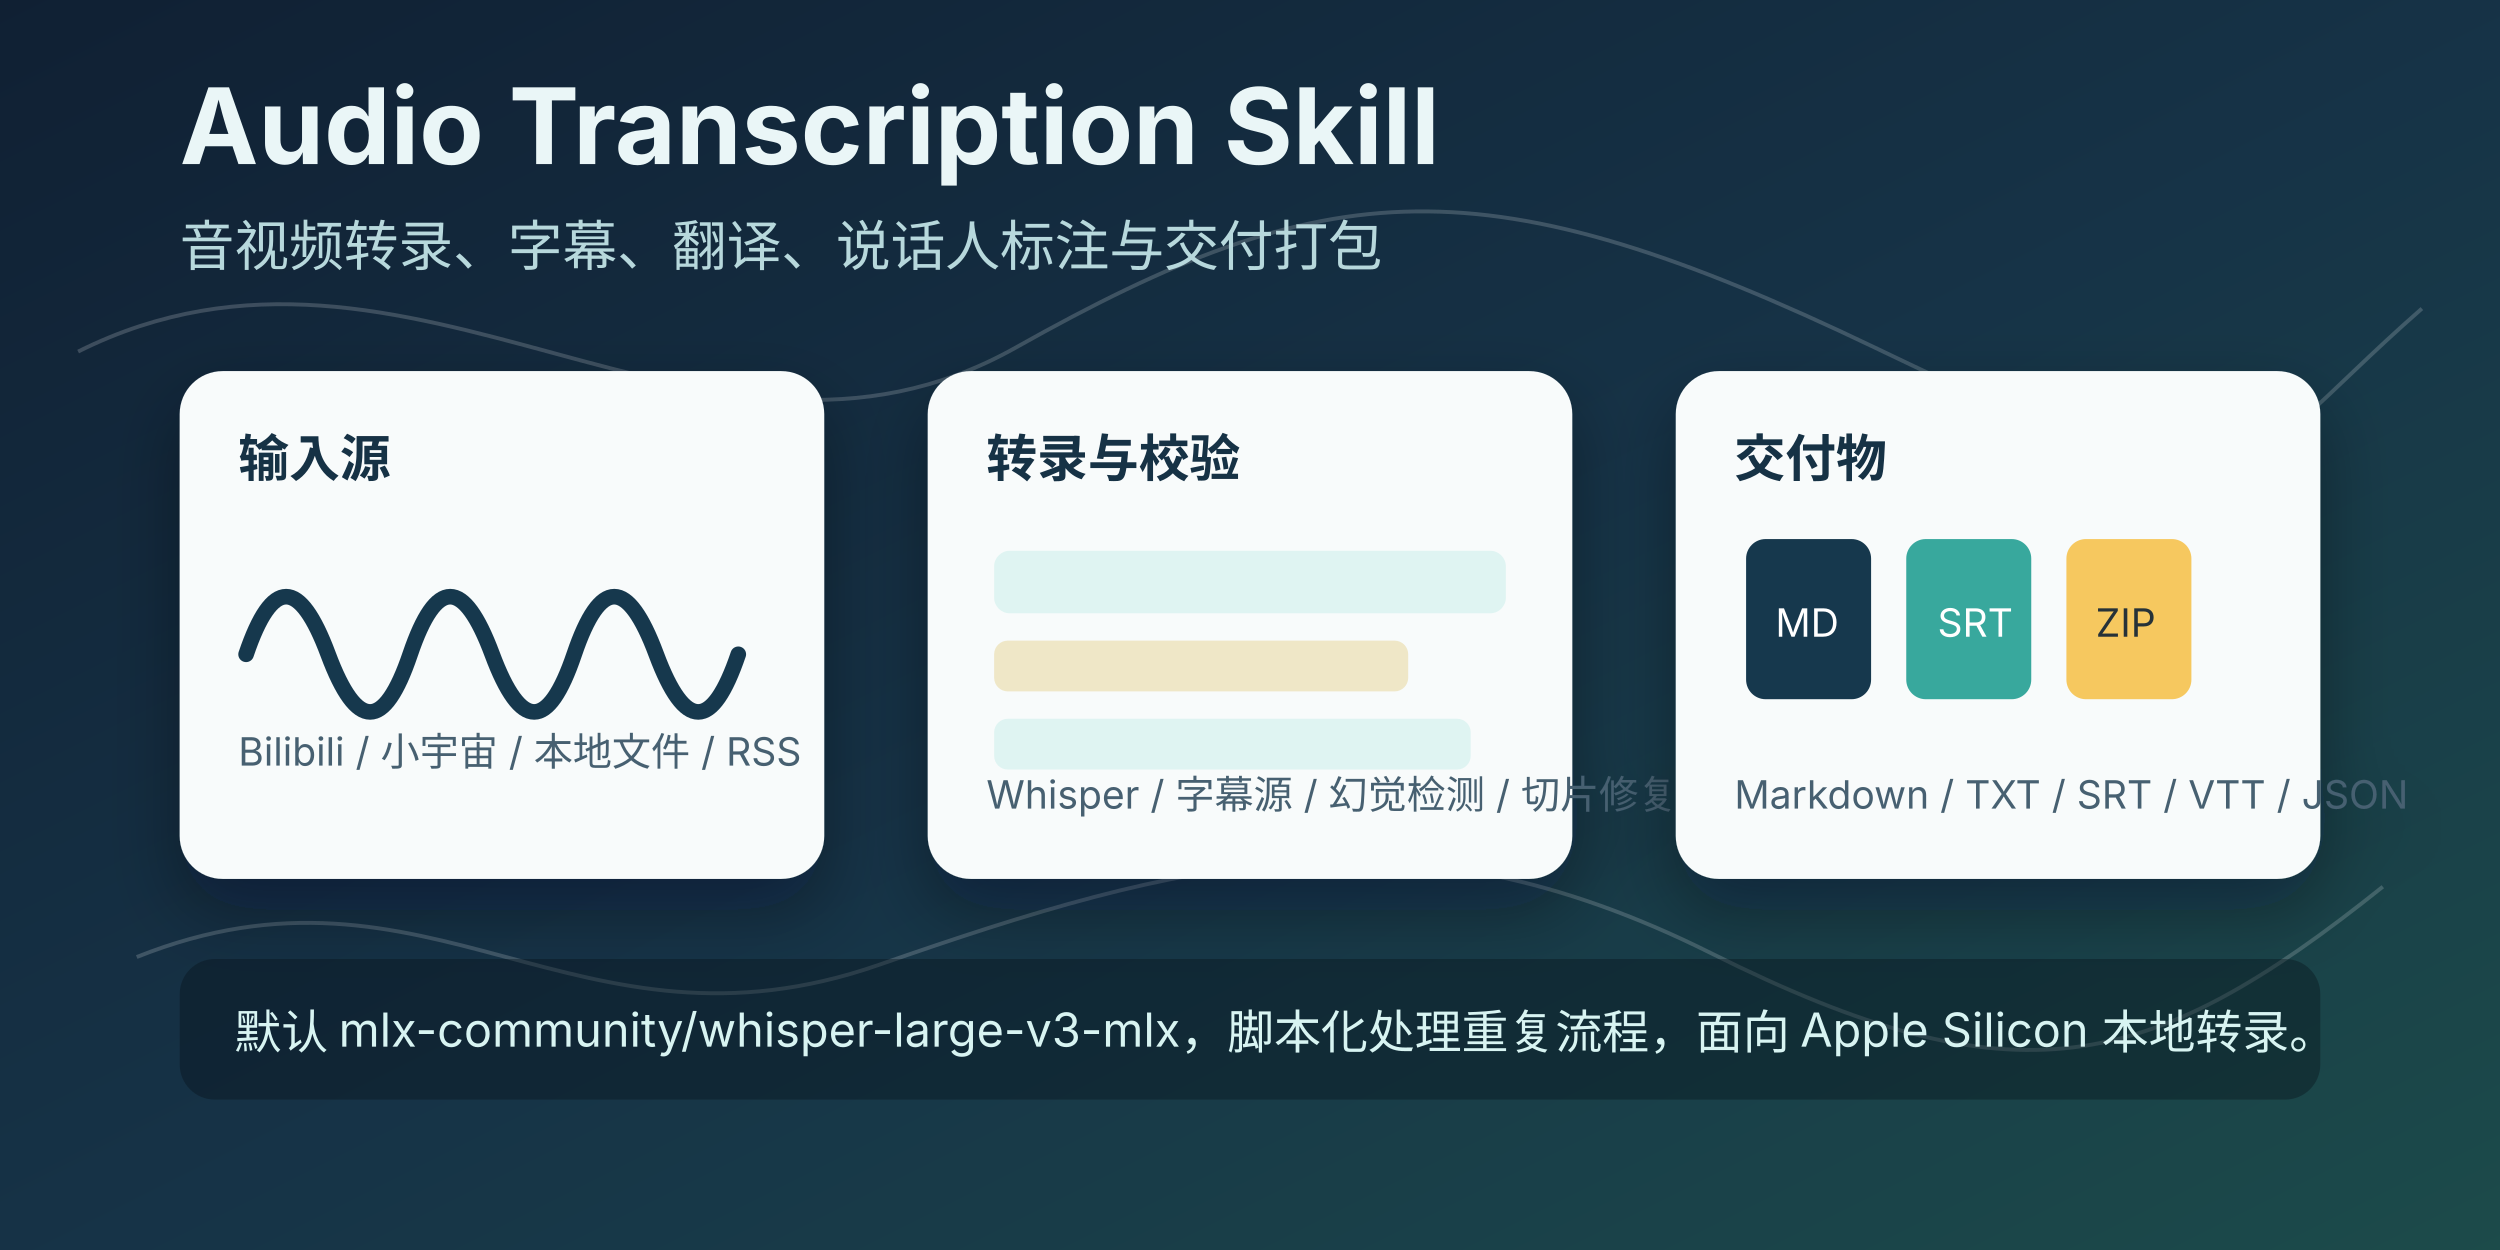
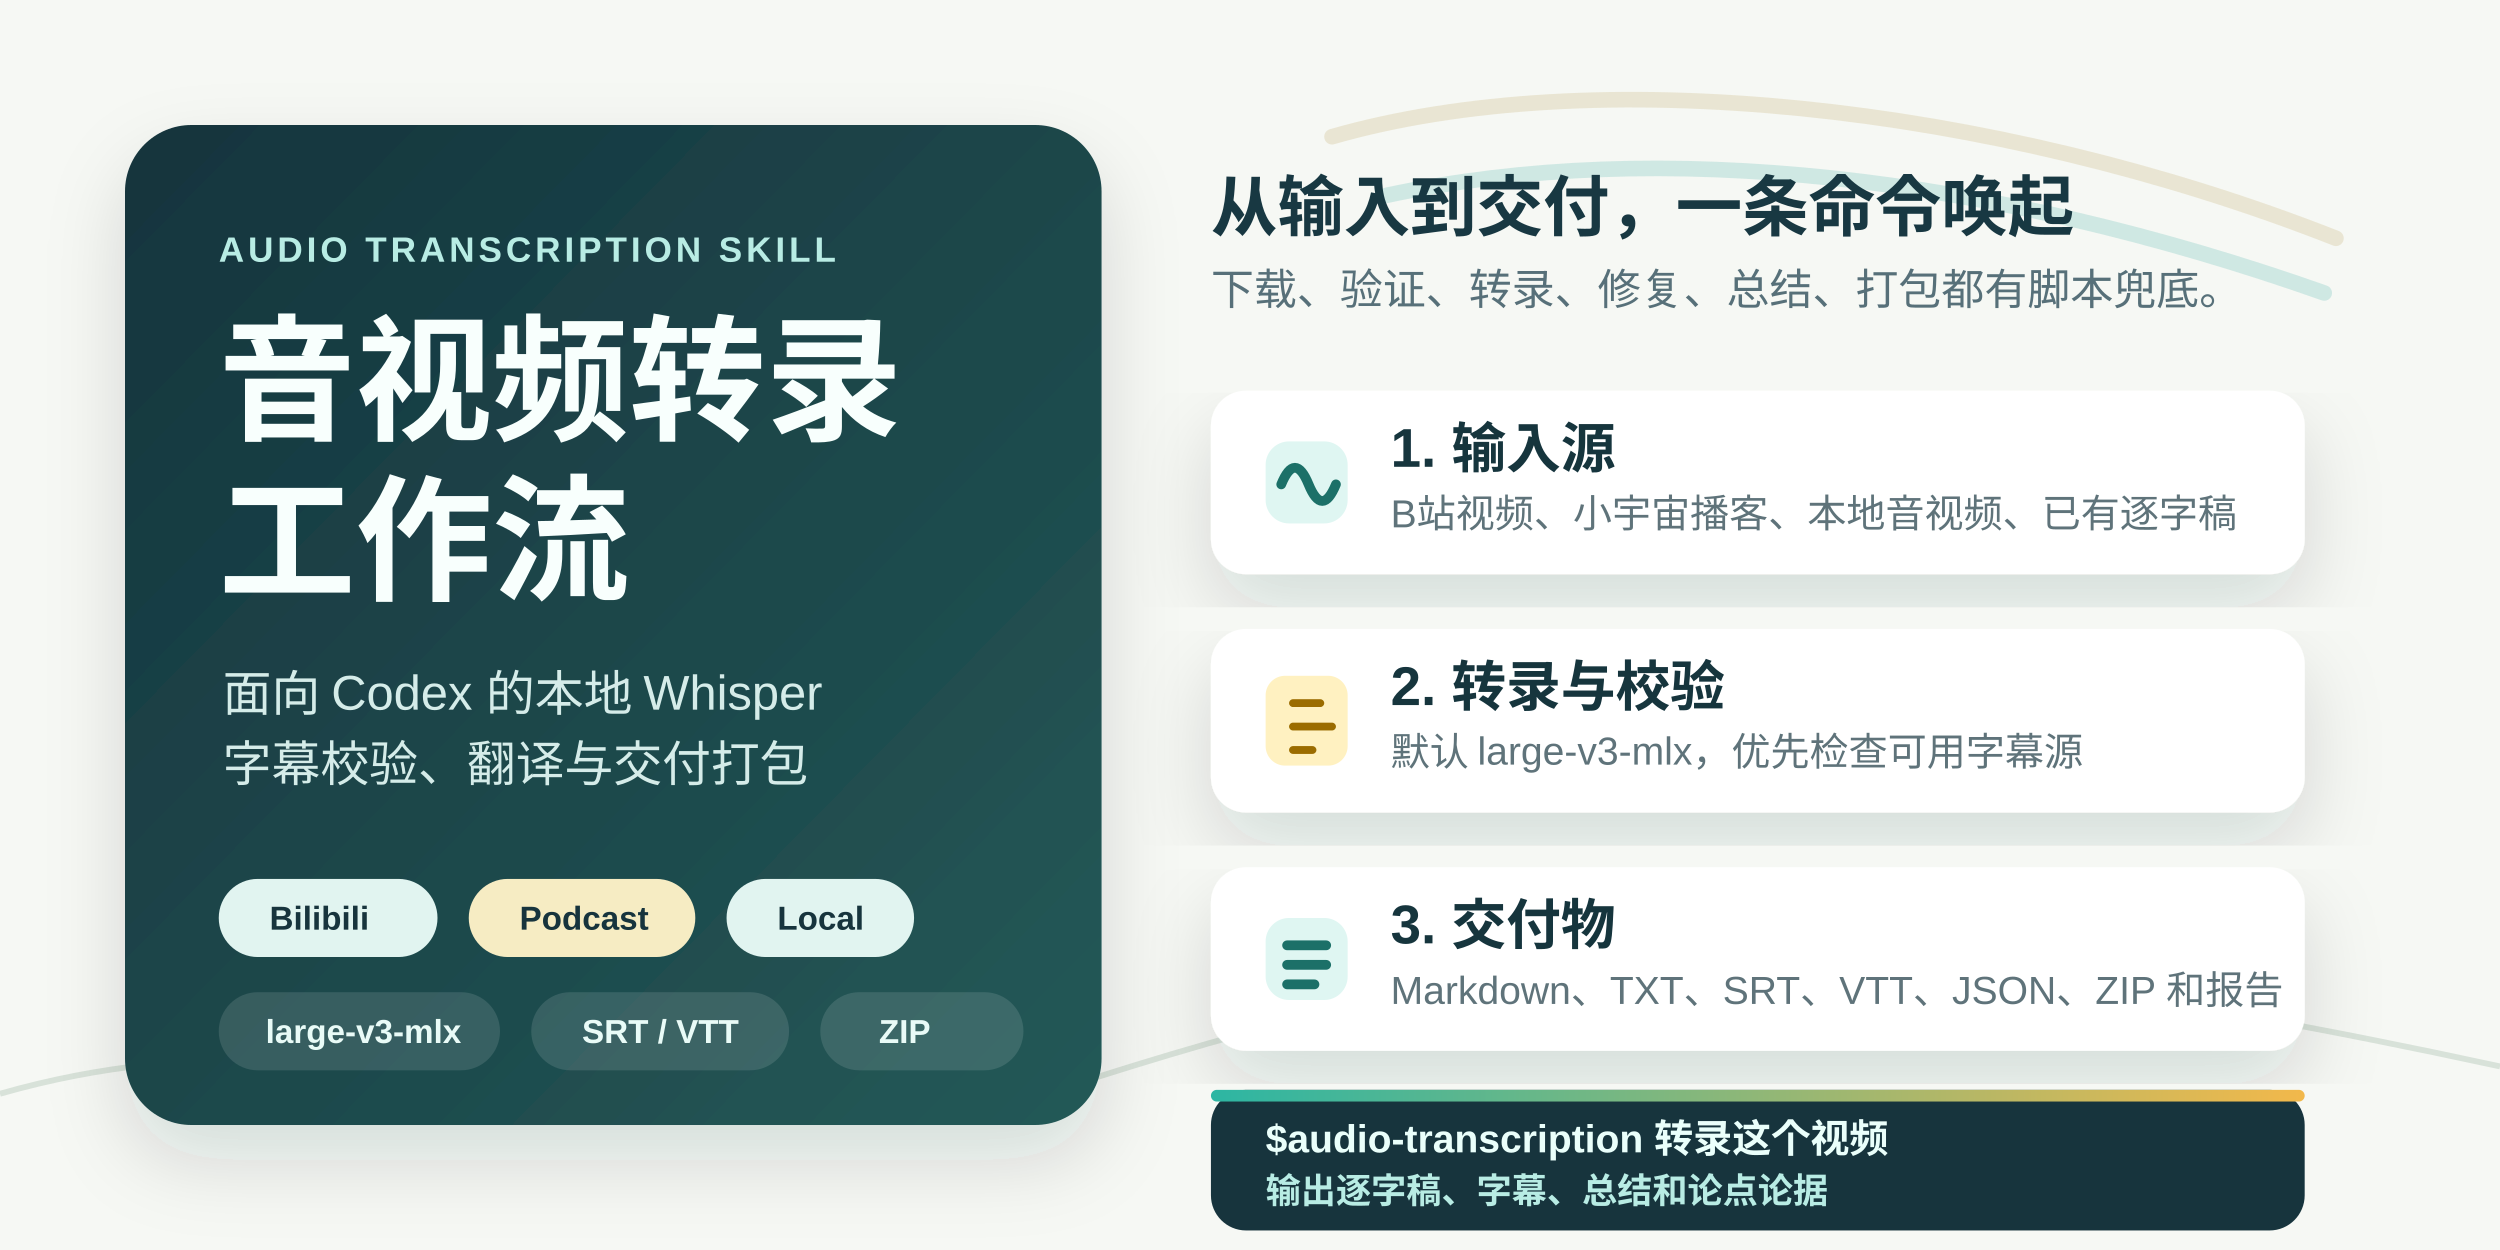
<svg xmlns="http://www.w3.org/2000/svg" width="1280" height="640" viewBox="0 0 1280 640" role="img" aria-labelledby="title desc">
  <defs>
-     <linearGradient id="bg" x1="0" x2="1" y1="0" y2="1">
-       <stop offset="0%" stop-color="#102033" />
-       <stop offset="52%" stop-color="#163347" />
-       <stop offset="100%" stop-color="#1c4b4a" />
+     <linearGradient id="leftPanel" x1="0" x2="1" y1="0" y2="1">
+       <stop offset="0%" stop-color="#15343d" />
+       <stop offset="100%" stop-color="#245957" />
    </linearGradient>
    <linearGradient id="accent" x1="0" x2="1">
-       <stop offset="0%" stop-color="#4fd1c5" />
-       <stop offset="100%" stop-color="#f6c85f" />
+       <stop offset="0%" stop-color="#2db6a3" />
+       <stop offset="100%" stop-color="#f2b84b" />
    </linearGradient>
-     <filter id="shadow" x="-20%" y="-20%" width="140%" height="140%">
-       <feDropShadow dx="0" dy="16" stdDeviation="18" flood-color="#061018" flood-opacity="0.35" />
+     <filter id="softShadow" x="-12%" y="-18%" width="124%" height="136%">
+       <feDropShadow dx="0" dy="18" stdDeviation="20" flood-color="#0f2430" flood-opacity="0.14" />
    </filter>
+     <style>
+       .ui { font-family: -apple-system, BlinkMacSystemFont, "Segoe UI", "PingFang SC", "Microsoft YaHei", Arial, sans-serif; }
+       .eyebrow { font-size: 18px; font-weight: 700; letter-spacing: 2px; }
+       .title { font-size: 70px; font-weight: 800; letter-spacing: 0; }
+       .subtitle { font-size: 25px; font-weight: 500; letter-spacing: 0; }
+       .cardTitle { font-size: 28px; font-weight: 800; letter-spacing: 0; }
+       .cardText { font-size: 20px; font-weight: 500; letter-spacing: 0; }
+       .chip { font-size: 17px; font-weight: 700; letter-spacing: 0; }
+     </style>
  </defs>
-   <rect width="1280" height="640" fill="url(#bg)" />
-   <g opacity="0.18" fill="none" stroke="#ffffff" stroke-width="2">
-     <path d="M70 490 C220 430 295 548 450 494 S720 410 876 488 S1100 550 1220 454" />
-     <path d="M40 180 C210 95 360 268 520 178 S760 82 960 178 S1135 250 1240 158" />
+   <rect width="1280" height="640" fill="#f6f8f4" />
+   <path d="M0 560 C210 500 345 620 560 552 S910 466 1280 546" fill="none" stroke="#d8e2d9" stroke-width="3" />
+   <path d="M682 70 C814 32 1018 52 1196 122" fill="none" stroke="#e1d9bd" stroke-width="8" stroke-linecap="round" opacity="0.6" />
+   <path d="M710 100 C850 70 1020 90 1190 150" fill="none" stroke="#c6e4df" stroke-width="8" stroke-linecap="round" opacity="0.8" />
+   <g class="ui" transform="translate(64 64)">
+     <rect x="0" y="0" width="500" height="512" rx="34" fill="url(#leftPanel)" filter="url(#softShadow)" />
+     <text x="48" y="70" fill="#b8ece4" class="eyebrow">AUDIO TRANSCRIPTION SKILL</text>
+     <text x="48" y="156" fill="#f8fffd" class="title">音视频转录</text>
+     <text x="48" y="238" fill="#f8fffd" class="title">工作流</text>
+     <text x="50" y="300" fill="#d5ece9" class="subtitle">面向 Codex 的本地 Whisper</text>
+     <text x="50" y="336" fill="#d5ece9" class="subtitle">字幕校验、翻译与交付打包</text>
+     <g transform="translate(48 386)">
+       <rect x="0" y="0" width="112" height="40" rx="20" fill="#e9fbf7" opacity="0.96" />
+       <rect x="128" y="0" width="116" height="40" rx="20" fill="#fff2c8" opacity="0.96" />
+       <rect x="260" y="0" width="96" height="40" rx="20" fill="#e9fbf7" opacity="0.96" />
+       <text x="26" y="26" fill="#17343d" class="chip">Bilibili</text>
+       <text x="154" y="26" fill="#17343d" class="chip">Podcast</text>
+       <text x="286" y="26" fill="#17343d" class="chip">Local</text>
+     </g>
+     <g transform="translate(48 444)">
+       <rect x="0" y="0" width="144" height="40" rx="20" fill="#ffffff" opacity="0.12" />
+       <rect x="160" y="0" width="132" height="40" rx="20" fill="#ffffff" opacity="0.12" />
+       <rect x="308" y="0" width="104" height="40" rx="20" fill="#ffffff" opacity="0.12" />
+       <text x="24" y="26" fill="#e9fbf7" class="chip">large-v3-mlx</text>
+       <text x="186" y="26" fill="#e9fbf7" class="chip">SRT / VTT</text>
+       <text x="338" y="26" fill="#e9fbf7" class="chip">ZIP</text>
+     </g>
  </g>
-   <g transform="translate(92 84)">
-     <text x="0" y="0" fill="#eaf6f7" font-size="54" font-family="Inter, PingFang SC, Arial, sans-serif" font-weight="700">Audio Transcription Skill</text>
-     <text x="0" y="52" fill="#b7d8dc" font-size="28" font-family="Inter, PingFang SC, Arial, sans-serif">音视频转录、字幕、翻译、说话人标注与交付打包</text>
-   </g>
-   <g transform="translate(92 190)" filter="url(#shadow)">
-     <rect x="0" y="0" width="330" height="260" rx="22" fill="#f8fbfb" />
-     <text x="30" y="54" fill="#153044" font-size="26" font-family="Inter, PingFang SC, Arial, sans-serif" font-weight="700">输入源</text>
-     <g fill="none" stroke="#17384d" stroke-width="8" stroke-linecap="round">
-       <path d="M34 145 Q54 86 76 145 T118 145 T160 145 T202 145 T244 145 T286 145" />
+   <g class="ui" transform="translate(620 84)">
+     <text x="0" y="34" fill="#183842" font-size="34" font-weight="800">从输入到交付，一条命令唤起</text>
+     <text x="0" y="72" fill="#577079" font-size="22" font-weight="500">下载、验证、转录、修复、总结、打包都有脚本兜底。</text>
+     <g transform="translate(0 116)" filter="url(#softShadow)">
+       <rect x="0" y="0" width="560" height="94" rx="18" fill="#ffffff" />
+       <rect x="28" y="26" width="42" height="42" rx="12" fill="#dff6f2" />
+       <path d="M36 48 Q43 31 50 48 T64 48" fill="none" stroke="#1b6f67" stroke-width="5" stroke-linecap="round" />
+       <text x="92" y="39" fill="#15343d" class="cardTitle">1. 输入源</text>
+       <text x="92" y="70" fill="#5e737a" class="cardText">B站视频、小宇宙播客、本地音视频、已有逐字稿</text>
    </g>
-     <text x="30" y="202" fill="#476171" font-size="20" font-family="Inter, PingFang SC, Arial, sans-serif">Bilibili / 小宇宙 / 本地文件 / RSS</text>
-   </g>
-   <g transform="translate(475 190)" filter="url(#shadow)">
-     <rect x="0" y="0" width="330" height="260" rx="22" fill="#f8fbfb" />
-     <text x="30" y="54" fill="#153044" font-size="26" font-family="Inter, PingFang SC, Arial, sans-serif" font-weight="700">转录与校验</text>
-     <rect x="34" y="92" width="262" height="32" rx="8" fill="#dff4f2" />
-     <rect x="34" y="138" width="212" height="26" rx="7" fill="#efe7c7" />
-     <rect x="34" y="178" width="244" height="26" rx="7" fill="#dff4f2" />
-     <text x="30" y="224" fill="#476171" font-size="20" font-family="Inter, PingFang SC, Arial, sans-serif">Whisper / 字幕源 / 幻觉检测 / 切片修复</text>
-   </g>
-   <g transform="translate(858 190)" filter="url(#shadow)">
-     <rect x="0" y="0" width="330" height="260" rx="22" fill="#f8fbfb" />
-     <text x="30" y="54" fill="#153044" font-size="26" font-family="Inter, PingFang SC, Arial, sans-serif" font-weight="700">交付物</text>
-     <g transform="translate(36 86)">
-       <rect x="0" y="0" width="64" height="82" rx="10" fill="#17384d" />
-       <rect x="82" y="0" width="64" height="82" rx="10" fill="#38a89d" />
-       <rect x="164" y="0" width="64" height="82" rx="10" fill="#f6c85f" />
-       <text x="15" y="50" fill="#ffffff" font-size="20" font-family="Inter, Arial, sans-serif">MD</text>
-       <text x="98" y="50" fill="#ffffff" font-size="20" font-family="Inter, Arial, sans-serif">SRT</text>
-       <text x="179" y="50" fill="#263238" font-size="20" font-family="Inter, Arial, sans-serif">ZIP</text>
+     <g transform="translate(0 238)" filter="url(#softShadow)">
+       <rect x="0" y="0" width="560" height="94" rx="18" fill="#ffffff" />
+       <rect x="28" y="24" width="42" height="46" rx="10" fill="#fff1c1" />
+       <rect x="40" y="36" width="18" height="4" rx="2" fill="#9b6c00" />
+       <rect x="40" y="48" width="24" height="4" rx="2" fill="#9b6c00" />
+       <rect x="40" y="60" width="14" height="4" rx="2" fill="#9b6c00" />
+       <text x="92" y="39" fill="#15343d" class="cardTitle">2. 转录与校验</text>
+       <text x="92" y="70" fill="#5e737a" class="cardText">默认 large-v3-mlx，优先检查可用字幕源</text>
    </g>
-     <text x="30" y="224" fill="#476171" font-size="20" font-family="Inter, PingFang SC, Arial, sans-serif">Markdown / TXT / SRT / VTT / JSON</text>
-   </g>
-   <g fill="none" stroke="url(#accent)" stroke-width="8" stroke-linecap="round">
-     <path d="M430 320 H462" />
-     <path d="M813 320 H845" />
-   </g>
-   <g transform="translate(92 525)">
-     <rect x="0" y="-34" width="1096" height="72" rx="18" fill="#061018" opacity="0.38" />
-     <text x="28" y="12" fill="#d8f4f2" font-size="24" font-family="Inter, PingFang SC, Arial, sans-serif">默认 mlx-community/whisper-large-v3-mlx，脚本化处理重复流程，面向 Apple Silicon 本地转录。</text>
+     <g transform="translate(0 360)" filter="url(#softShadow)">
+       <rect x="0" y="0" width="560" height="94" rx="18" fill="#ffffff" />
+       <rect x="28" y="26" width="42" height="42" rx="12" fill="#dff6f2" />
+       <path d="M39 40 H59 M39 50 H59 M39 60 H53" stroke="#1b6f67" stroke-width="5" stroke-linecap="round" />
+       <text x="92" y="39" fill="#15343d" class="cardTitle">3. 交付物</text>
+       <text x="92" y="70" fill="#5e737a" class="cardText">Markdown、TXT、SRT、VTT、JSON、ZIP 和报告</text>
+     </g>
+     <g transform="translate(0 474)">
+       <rect x="0" y="0" width="560" height="72" rx="18" fill="#17343d" />
+       <rect x="0" y="0" width="560" height="6" rx="3" fill="url(#accent)" />
+       <text x="28" y="32" fill="#eafffb" font-size="20" font-weight="700">$audio-transcription 转录这个视频</text>
+       <text x="28" y="58" fill="#b8ece4" font-size="18" font-weight="600">输出逐字稿、字幕、总结和论点论据</text>
+     </g>
  </g>
</svg>
